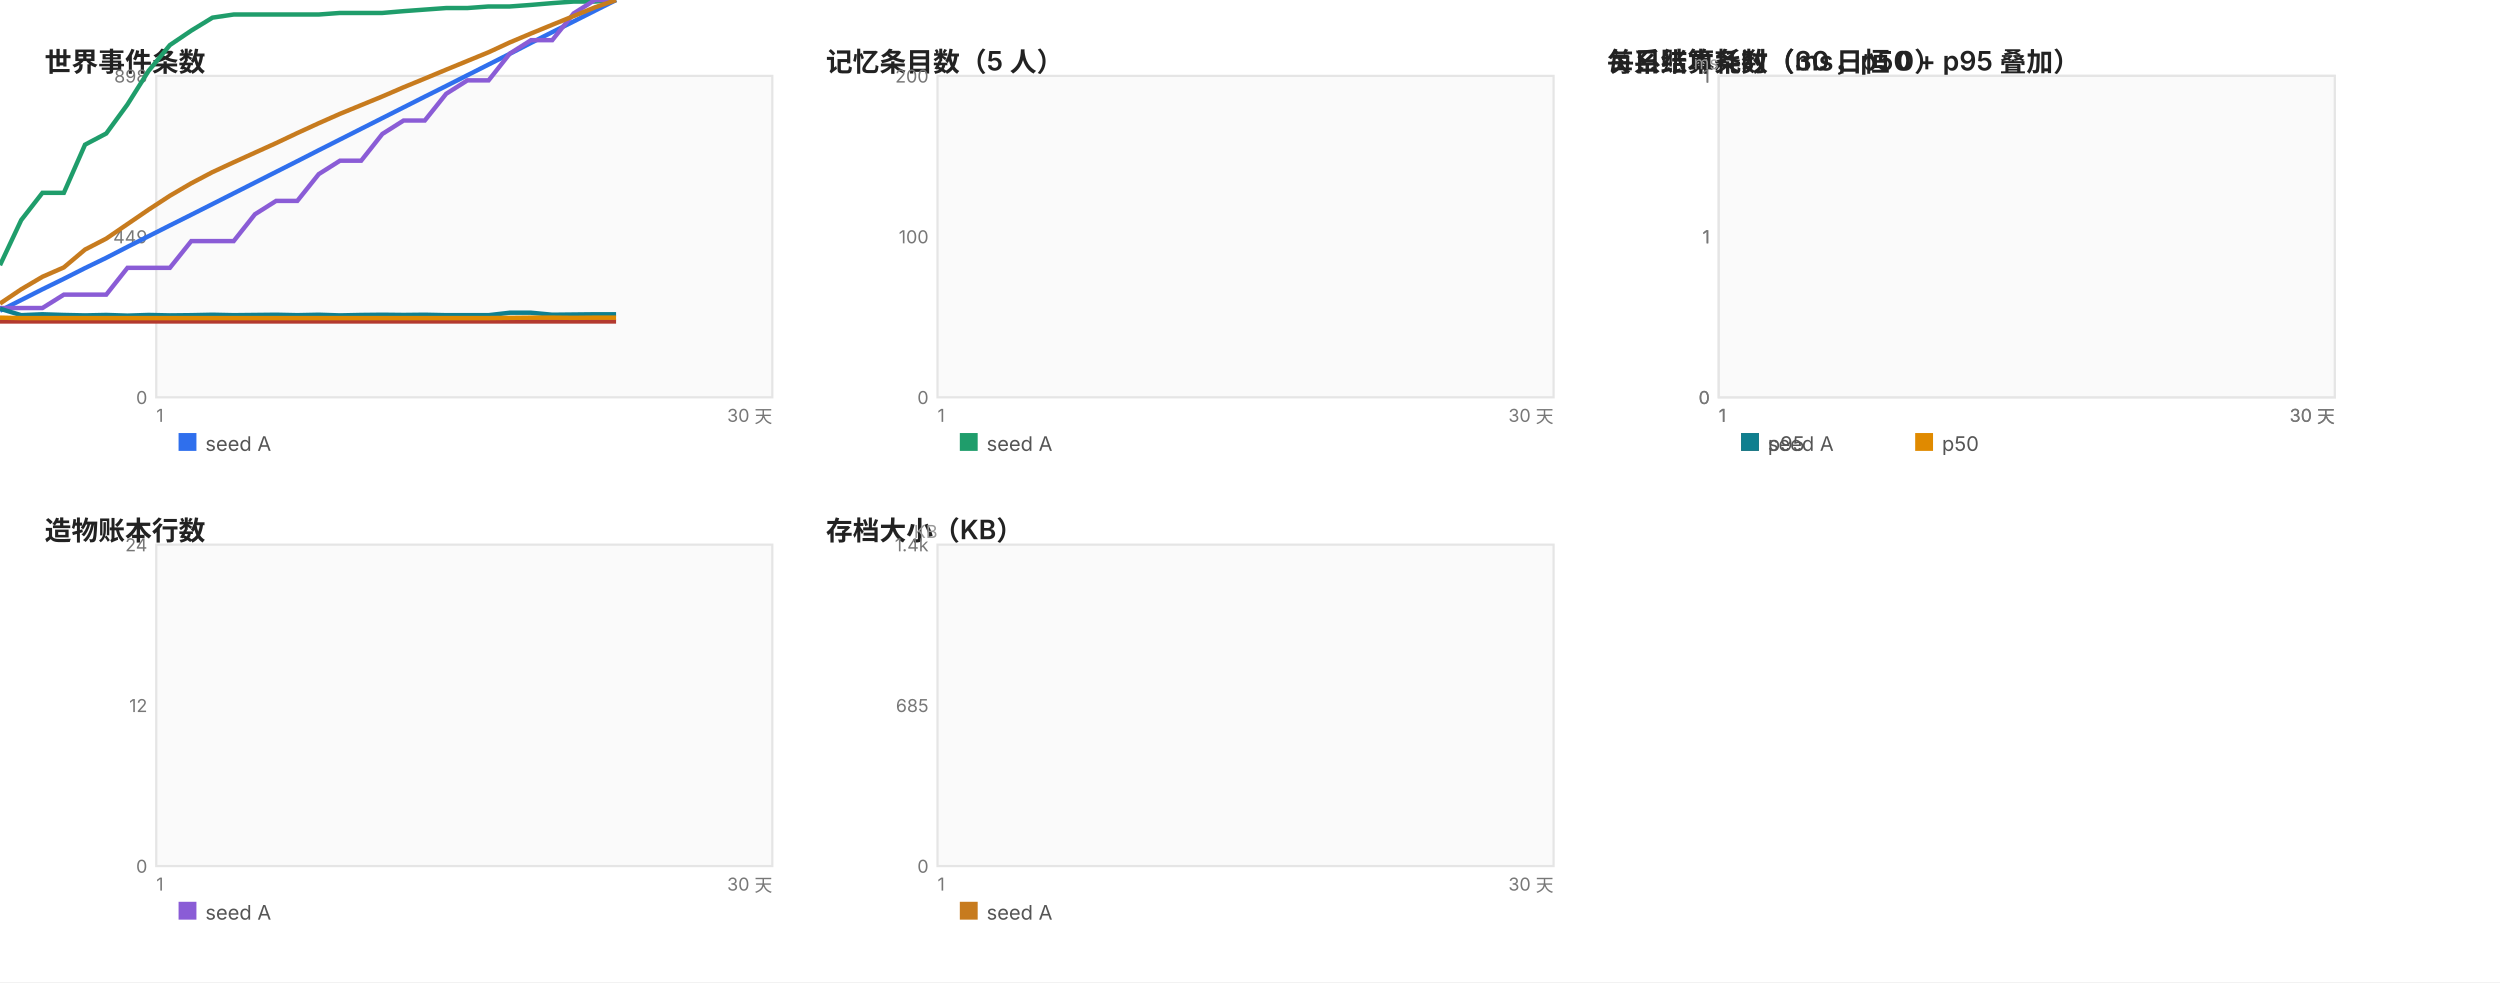
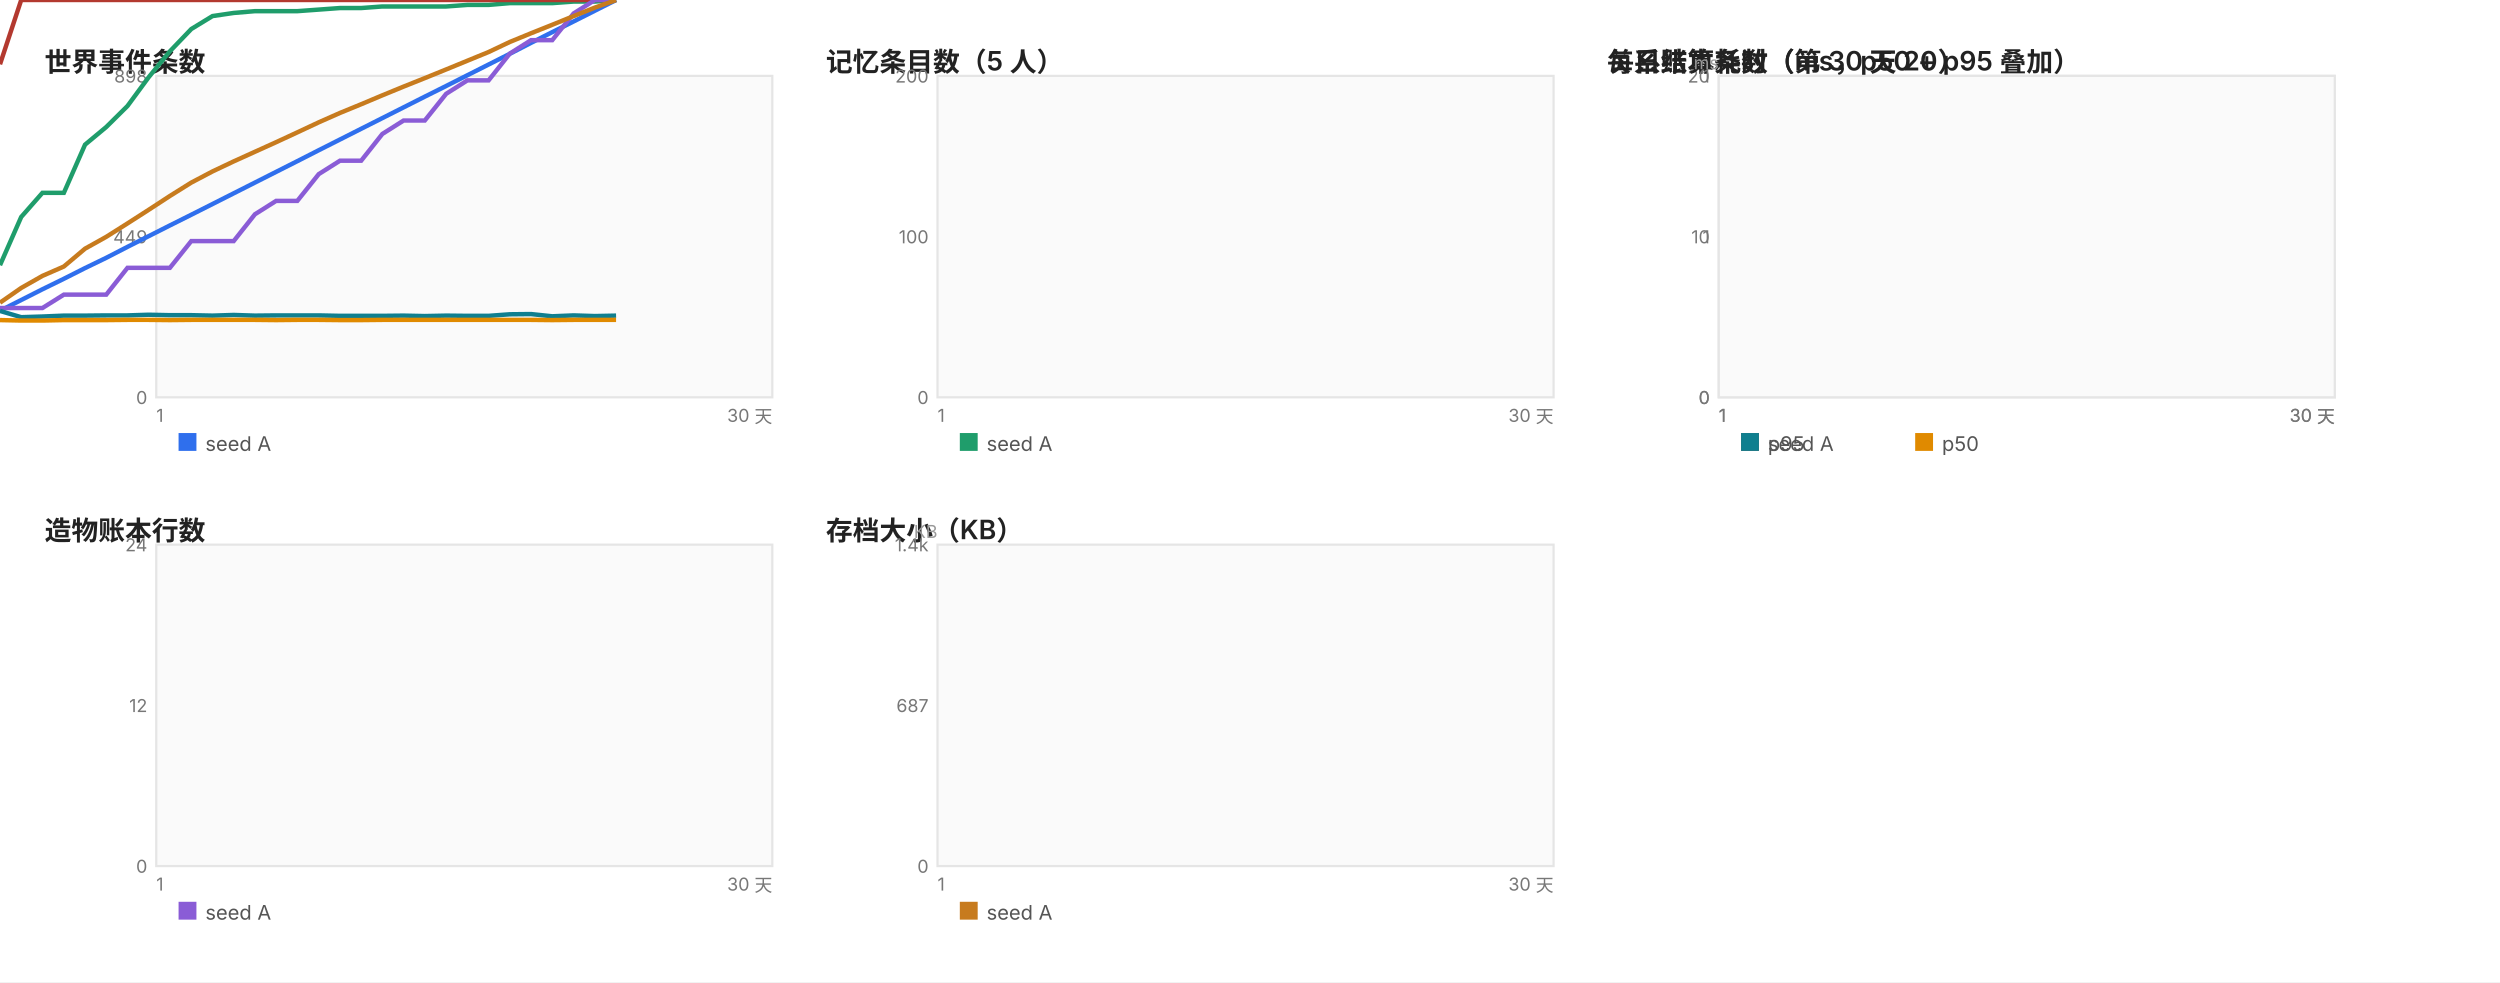
<svg xmlns="http://www.w3.org/2000/svg" width="1120" height="440" viewBox="0 0 1120 440" font-family="system-ui,-apple-system,Segoe UI,sans-serif">
  <rect width="100%" height="100%" fill="#fff" />
  <g>
    <text x="20" y="32" font-size="12" font-weight="600" fill="#222">世界事件条数</text>
    <rect x="70" y="34" width="276" height="144" fill="#fafafa" stroke="#e5e5e5" />
    <text x="70" y="189" font-size="8" fill="#777">1</text>
    <text x="346" y="189" font-size="8" text-anchor="end" fill="#777">30 天</text>
    <text x="66" y="181" font-size="8" text-anchor="end" fill="#777">0</text>
    <text x="66" y="109" font-size="8" text-anchor="end" fill="#777">449</text>
    <text x="66" y="37" font-size="8" text-anchor="end" fill="#777">898</text>
    <polyline points="0.0,139.2 9.5,134.4 19.0,129.6 28.6,124.9 38.1,120.1 47.6,115.5 57.1,110.6 66.6,105.8 76.1,101.0 85.7,96.2 95.2,91.4 104.7,86.6 114.2,81.8 123.7,77.0 133.2,72.2 142.8,67.3 152.3,62.5 161.8,57.7 171.3,52.9 180.8,48.1 190.3,43.3 199.9,38.5 209.4,33.7 218.9,28.9 228.4,24.1 237.9,19.2 247.4,14.4 257.0,9.6 266.5,4.8 276.0,0.0" fill="none" stroke="#2f6fed" stroke-width="2" />
    <rect x="80" y="194" width="8" height="8" fill="#2f6fed" />
    <text x="92" y="202" font-size="9" fill="#555">seed A</text>
    <text x="70" y="31" font-size="8" text-anchor="end" fill="#999" />
  </g>
  <g>
    <text x="370" y="32" font-size="12" font-weight="600" fill="#222">记忆条目数（5 人）</text>
    <rect x="420" y="34" width="276" height="144" fill="#fafafa" stroke="#e5e5e5" />
    <text x="420" y="189" font-size="8" fill="#777">1</text>
    <text x="696" y="189" font-size="8" text-anchor="end" fill="#777">30 天</text>
    <text x="416" y="181" font-size="8" text-anchor="end" fill="#777">0</text>
    <text x="416" y="109" font-size="8" text-anchor="end" fill="#777">100</text>
    <text x="416" y="37" font-size="8" text-anchor="end" fill="#777">200</text>
-     <polyline points="0.0,118.8 9.5,98.6 19.0,86.4 28.6,86.4 38.1,64.8 47.6,59.8 57.1,46.8 66.6,31.7 76.1,20.2 85.7,13.7 95.2,7.9 104.7,6.5 114.2,6.5 123.7,6.5 133.2,6.5 142.8,6.5 152.3,5.8 161.8,5.8 171.3,5.8 180.8,5.0 190.3,4.3 199.9,3.6 209.4,3.6 218.9,2.9 228.4,2.9 237.9,2.2 247.4,1.4 257.0,0.7 266.5,0.7 276.0,0.0" fill="none" stroke="#1f9d6b" stroke-width="2" />
+     <polyline points="0.0,118.8 9.5,97.2 19.0,86.4 28.6,86.4 38.1,64.8 47.6,56.9 57.1,47.5 66.6,34.6 76.1,23.0 85.7,13.0 95.2,7.2 104.7,5.8 114.2,5.0 123.7,5.0 133.2,5.0 142.8,4.3 152.3,3.6 161.8,3.6 171.3,2.9 180.8,2.9 190.3,2.9 199.9,2.9 209.4,2.2 218.9,2.2 228.4,1.4 237.9,1.4 247.4,1.4 257.0,0.7 266.5,0.7 276.0,0.0" fill="none" stroke="#1f9d6b" stroke-width="2" />
    <rect x="430" y="194" width="8" height="8" fill="#1f9d6b" />
    <text x="442" y="202" font-size="9" fill="#555">seed A</text>
    <text x="420" y="31" font-size="8" text-anchor="end" fill="#999" />
  </g>
  <g>
-     <text x="720" y="32" font-size="12" font-weight="600" fill="#222">关系账本条数（30 日恒 0）</text>
+     <text x="720" y="32" font-size="12" font-weight="600" fill="#222">关系账本条数（第 30 天 20）</text>
    <rect x="770" y="34" width="276" height="144" fill="#fafafa" stroke="#e5e5e5" />
    <text x="770" y="189" font-size="8" fill="#777">1</text>
    <text x="1046" y="189" font-size="8" text-anchor="end" fill="#777">30 天</text>
    <text x="766" y="181" font-size="8" text-anchor="end" fill="#777">0</text>
-     <text x="766" y="109" font-size="8" text-anchor="end" fill="#777">1</text>
-     <text x="766" y="37" font-size="8" text-anchor="end" fill="#777">1</text>
-     <polyline points="0.0,144.0 9.5,144.0 19.0,144.0 28.6,144.0 38.1,144.0 47.6,144.0 57.1,144.0 66.6,144.0 76.1,144.0 85.7,144.0 95.2,144.0 104.7,144.0 114.2,144.0 123.7,144.0 133.2,144.0 142.8,144.0 152.3,144.0 161.8,144.0 171.3,144.0 180.8,144.0 190.3,144.0 199.9,144.0 209.4,144.0 218.9,144.0 228.4,144.0 237.9,144.0 247.4,144.0 257.0,144.0 266.5,144.0 276.0,144.0" fill="none" stroke="#b3392f" stroke-width="2" />
+     <text x="766" y="109" font-size="8" text-anchor="end" fill="#777">10</text>
+     <text x="766" y="37" font-size="8" text-anchor="end" fill="#777">20</text>
+     <polyline points="0.0,28.8 9.5,0.0 19.0,0.0 28.6,0.0 38.1,0.0 47.6,0.0 57.1,0.0 66.6,0.0 76.1,0.0 85.7,0.0 95.2,0.0 104.7,0.0 114.2,0.0 123.7,0.0 133.2,0.0 142.8,0.0 152.3,0.0 161.8,0.0 171.3,0.0 180.8,0.0 190.3,0.0 199.9,0.0 209.4,0.0 218.9,0.0 228.4,0.0 237.9,0.0 247.4,0.0 257.0,0.0 266.5,0.0 276.0,0.0" fill="none" stroke="#b3392f" stroke-width="2" />
    <rect x="780" y="194" width="8" height="8" fill="#b3392f" />
    <text x="792" y="202" font-size="9" fill="#555">seed A</text>
    <text x="770" y="31" font-size="8" text-anchor="end" fill="#999" />
  </g>
  <g>
    <text x="20" y="242" font-size="12" font-weight="600" fill="#222">造物账本行数</text>
    <rect x="70" y="244" width="276" height="144" fill="#fafafa" stroke="#e5e5e5" />
    <text x="70" y="399" font-size="8" fill="#777">1</text>
    <text x="346" y="399" font-size="8" text-anchor="end" fill="#777">30 天</text>
    <text x="66" y="391" font-size="8" text-anchor="end" fill="#777">0</text>
    <text x="66" y="319" font-size="8" text-anchor="end" fill="#777">12</text>
    <text x="66" y="247" font-size="8" text-anchor="end" fill="#777">24</text>
    <polyline points="0.0,138.0 9.5,138.0 19.0,138.0 28.6,132.0 38.1,132.0 47.6,132.0 57.1,120.0 66.6,120.0 76.1,120.0 85.7,108.0 95.2,108.0 104.7,108.0 114.2,96.0 123.7,90.0 133.2,90.0 142.8,78.0 152.3,72.0 161.8,72.0 171.3,60.0 180.8,54.0 190.3,54.0 199.9,42.0 209.4,36.0 218.9,36.0 228.4,24.0 237.9,18.0 247.4,18.0 257.0,6.0 266.5,0.0 276.0,0.0" fill="none" stroke="#8a5cd6" stroke-width="2" />
    <rect x="80" y="404" width="8" height="8" fill="#8a5cd6" />
    <text x="92" y="412" font-size="9" fill="#555">seed A</text>
    <text x="70" y="241" font-size="8" text-anchor="end" fill="#999" />
  </g>
  <g>
    <text x="370" y="242" font-size="12" font-weight="600" fill="#222">存档大小（KB）</text>
    <rect x="420" y="244" width="276" height="144" fill="#fafafa" stroke="#e5e5e5" />
    <text x="420" y="399" font-size="8" fill="#777">1</text>
    <text x="696" y="399" font-size="8" text-anchor="end" fill="#777">30 天</text>
    <text x="416" y="391" font-size="8" text-anchor="end" fill="#777">0</text>
-     <text x="416" y="319" font-size="8" text-anchor="end" fill="#777">685</text>
+     <text x="416" y="319" font-size="8" text-anchor="end" fill="#777">687</text>
    <text x="416" y="247" font-size="8" text-anchor="end" fill="#777">1.4k</text>
-     <polyline points="0.0,136.0 9.5,129.6 19.0,124.0 28.6,119.8 38.1,111.8 47.6,106.9 57.1,100.4 66.6,93.9 76.1,87.7 85.7,82.1 95.2,77.1 104.7,72.7 114.2,68.4 123.7,64.1 133.2,59.6 142.8,55.2 152.3,51.0 161.8,47.1 171.3,43.2 180.8,39.1 190.3,35.2 199.9,31.2 209.4,27.3 218.9,23.4 228.4,19.0 237.9,15.0 247.4,11.1 257.0,7.2 266.5,3.3 276.0,0.0" fill="none" stroke="#c77b1e" stroke-width="2" />
+     <polyline points="0.0,135.6 9.5,129.0 19.0,123.6 28.6,119.4 38.1,111.4 47.6,106.1 57.1,100.1 66.6,94.0 76.1,87.8 85.7,81.8 95.2,76.8 104.7,72.3 114.2,68.0 123.7,63.7 133.2,59.3 142.8,54.8 152.3,50.6 161.8,46.7 171.3,42.7 180.8,38.8 190.3,35.0 199.9,31.1 209.4,27.2 218.9,23.3 228.4,18.8 237.9,14.9 247.4,11.1 257.0,7.2 266.5,3.4 276.0,0.0" fill="none" stroke="#c77b1e" stroke-width="2" />
    <rect x="430" y="404" width="8" height="8" fill="#c77b1e" />
    <text x="442" y="412" font-size="9" fill="#555">seed A</text>
    <text x="420" y="241" font-size="8" text-anchor="end" fill="#999">KB</text>
  </g>
  <g>
    <text x="720" y="32" font-size="12" font-weight="600" fill="#222">每日结算耗时（ms，p50 + p95 叠加）</text>
    <rect x="770" y="34" width="276" height="144" fill="#fafafa" stroke="#e5e5e5" />
    <text x="770" y="189" font-size="8" fill="#777">1</text>
    <text x="1046" y="189" font-size="8" text-anchor="end" fill="#777">30 天</text>
    <text x="766" y="181" font-size="8" text-anchor="end" fill="#777">0</text>
    <text x="766" y="109" font-size="8" text-anchor="end" fill="#777">1</text>
    <text x="766" y="37" font-size="8" text-anchor="end" fill="#777">1</text>
-     <polyline points="0.0,138.3 9.5,141.2 19.0,140.8 28.6,141.1 38.1,141.3 47.6,141.1 57.1,141.4 66.6,141.1 76.1,141.3 85.7,141.2 95.2,141.0 104.7,141.2 114.2,141.1 123.7,141.0 133.2,141.2 142.8,141.0 152.3,141.3 161.8,141.1 171.3,141.0 180.8,141.1 190.3,141.0 199.9,141.2 209.4,141.2 218.9,141.2 228.4,140.1 237.9,140.1 247.4,141.0 257.0,140.9 266.5,140.8 276.0,140.8" fill="none" stroke="#0f7f8f" stroke-width="2" />
-     <polyline points="0.0,142.3 9.5,142.5 19.0,142.5 28.6,142.5 38.1,142.5 47.6,142.5 57.1,142.5 66.6,142.5 76.1,142.5 85.7,142.5 95.2,142.5 104.7,142.5 114.2,142.5 123.7,142.5 133.2,142.5 142.8,142.5 152.3,142.5 161.8,142.5 171.3,142.5 180.8,142.5 190.3,142.5 199.9,142.5 209.4,142.5 218.9,142.5 228.4,142.4 237.9,142.3 247.4,142.3 257.0,142.4 266.5,142.3 276.0,142.3" fill="none" stroke="#e08a00" stroke-width="2" />
+     <polyline points="0.0,139.3 9.5,142.1 19.0,141.8 28.6,141.4 38.1,141.4 47.6,141.3 57.1,141.3 66.6,141.0 76.1,141.2 85.7,141.2 95.2,141.4 104.7,141.1 114.2,141.4 123.7,141.3 133.2,141.3 142.8,141.3 152.3,141.5 161.8,141.5 171.3,141.5 180.8,141.4 190.3,141.6 199.9,141.4 209.4,141.5 218.9,141.5 228.4,140.8 237.9,140.7 247.4,141.7 257.0,141.3 266.5,141.6 276.0,141.4" fill="none" stroke="#0f7f8f" stroke-width="2" />
+     <polyline points="0.0,143.4 9.5,143.6 19.0,143.6 28.6,143.4 38.1,143.4 47.6,143.4 57.1,143.3 66.6,143.3 76.1,143.4 85.7,143.3 95.2,143.3 104.7,143.3 114.2,143.3 123.7,143.4 133.2,143.3 142.8,143.3 152.3,143.4 161.8,143.4 171.3,143.3 180.8,143.3 190.3,143.3 199.9,143.3 209.4,143.3 218.9,143.3 228.4,143.3 237.9,143.3 247.4,143.4 257.0,143.3 266.5,143.3 276.0,143.3" fill="none" stroke="#e08a00" stroke-width="2" />
    <rect x="780" y="194" width="8" height="8" fill="#0f7f8f" />
    <text x="792" y="202" font-size="9" fill="#555">p95</text>
    <rect x="858" y="194" width="8" height="8" fill="#e08a00" />
    <text x="870" y="202" font-size="9" fill="#555">p50</text>
    <text x="770" y="31" font-size="8" text-anchor="end" fill="#999">ms</text>
  </g>
</svg>
